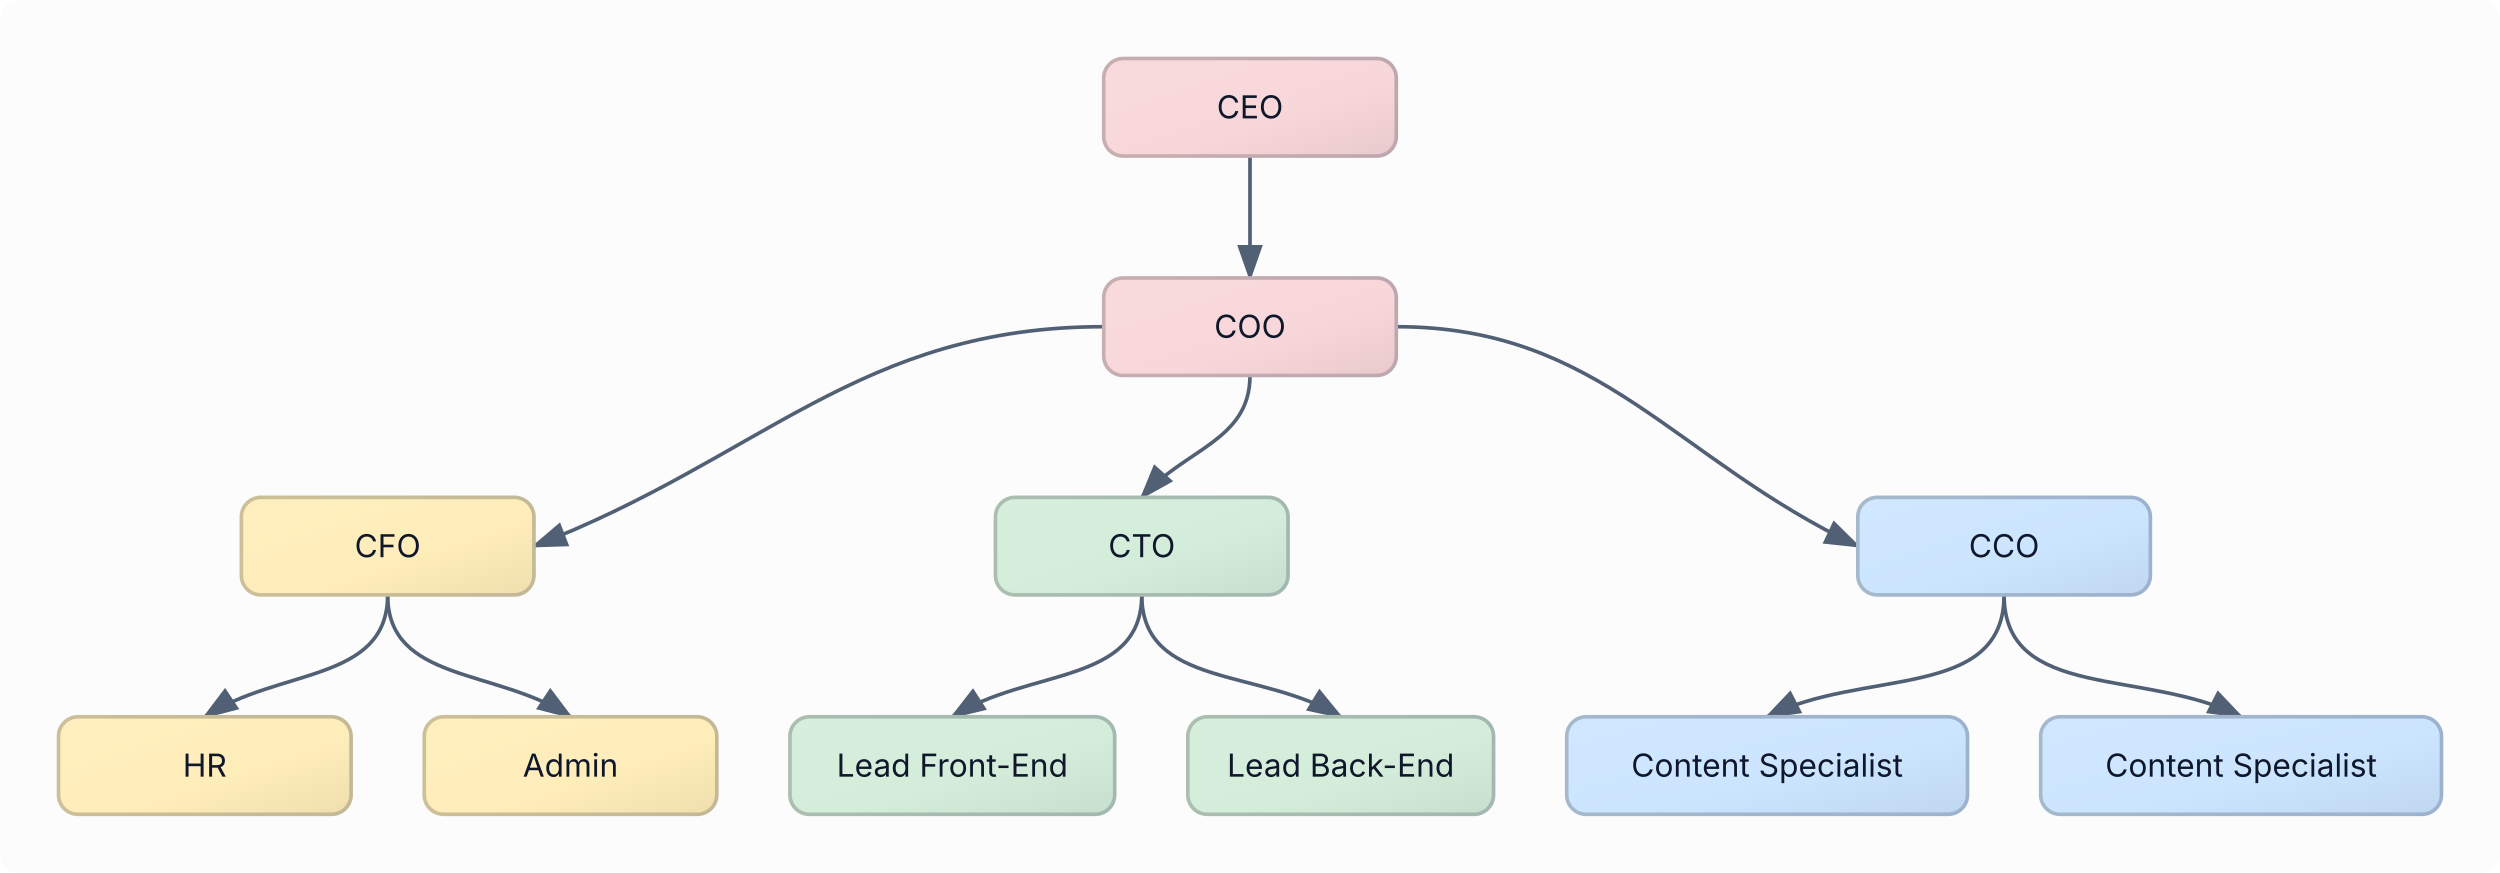
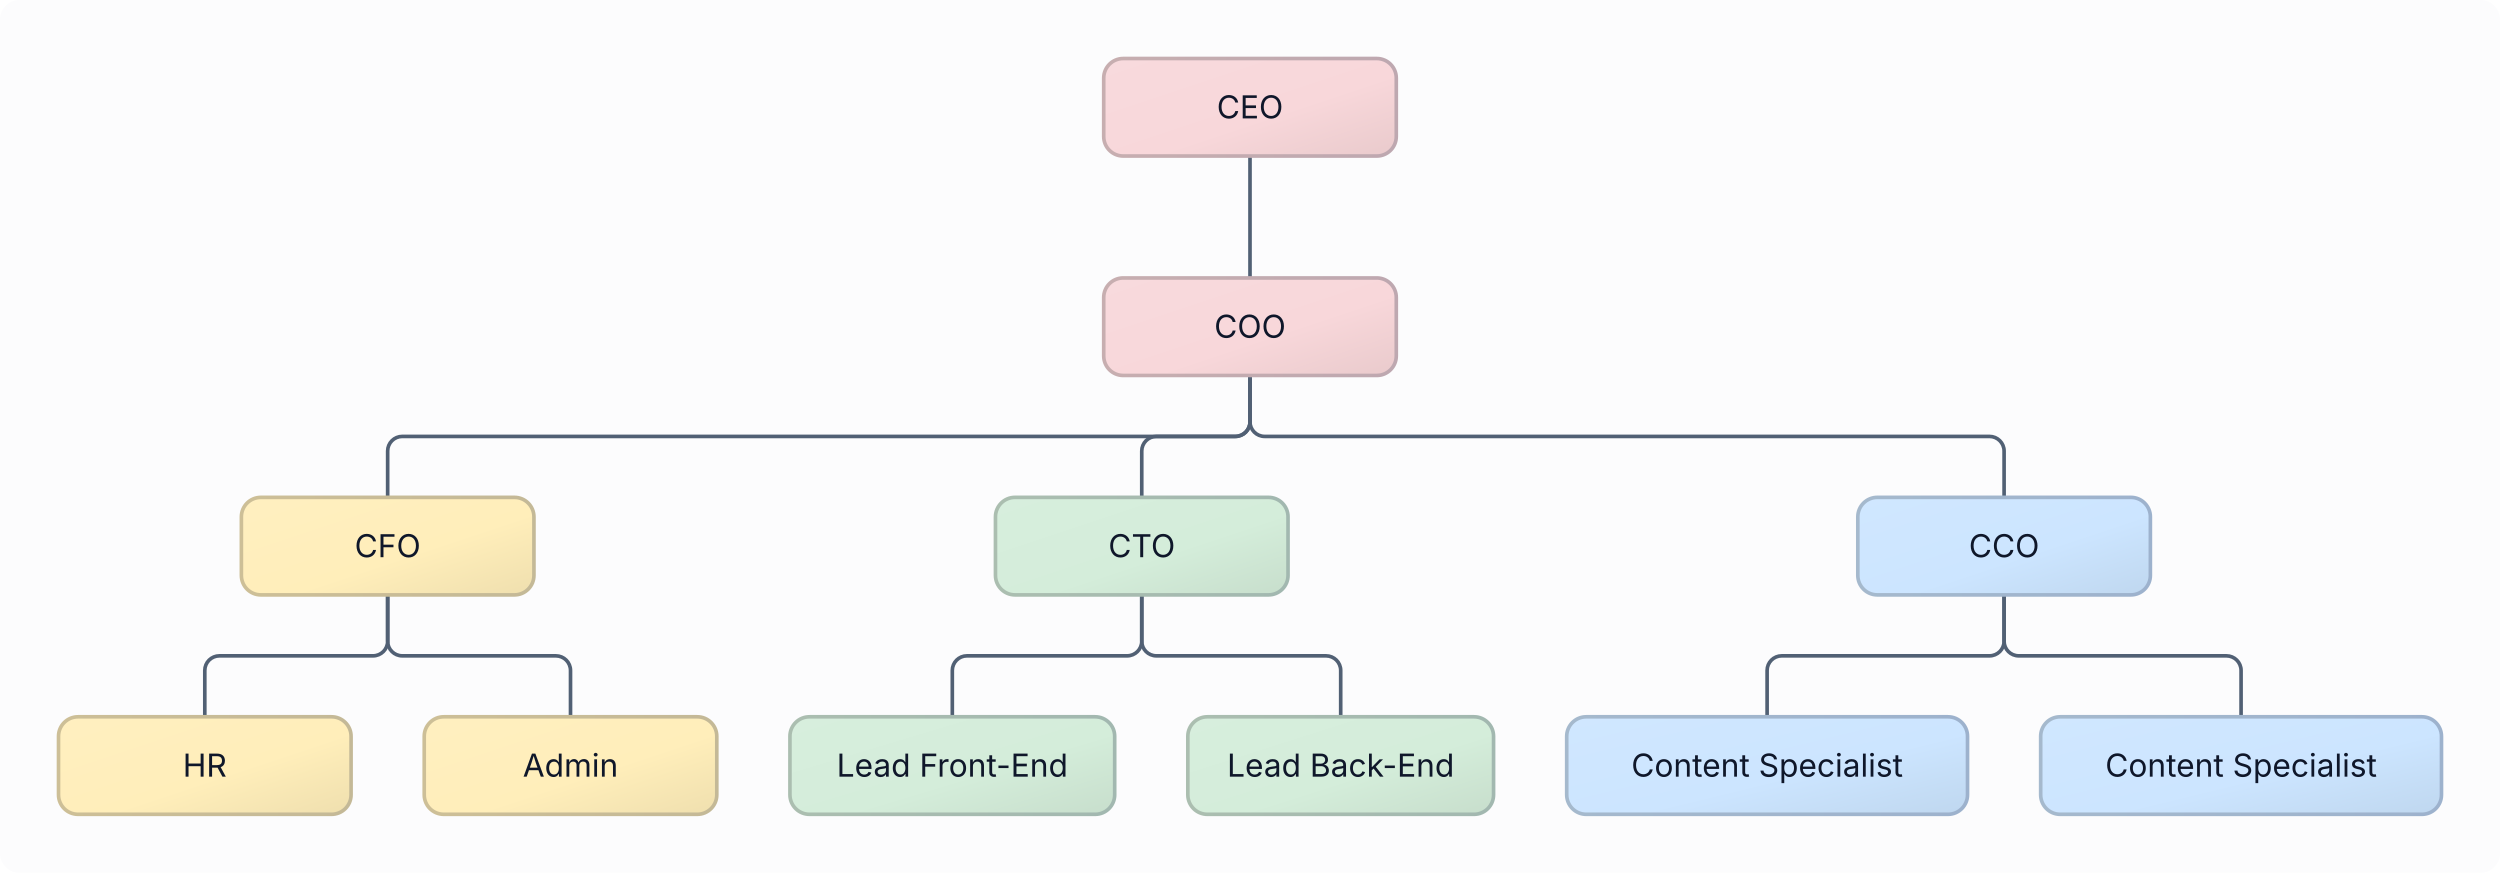
<svg xmlns="http://www.w3.org/2000/svg" width="1025.40" height="358.00" viewBox="0 0 1025.40 358.00">
  <defs>
    <marker id="arrowhead" markerWidth="10" markerHeight="7" refX="9" refY="3.5" orient="auto">
      <polygon points="0 0, 10 3.5, 0 7" fill="#516074" />
    </marker>
    <marker id="arrowhead-open" markerWidth="12" markerHeight="9" refX="11" refY="4.50" orient="auto">
      <polygon points="0 0, 12 4.50, 0 9" fill="#FCFCFD" stroke="#516074" stroke-width="1.50" />
    </marker>
    <marker id="arrowhead-filled-diamond" markerWidth="14" markerHeight="9" refX="1" refY="4.50" orient="auto">
      <polygon points="1 4.50, 7 1, 13 4.50, 7 8" fill="#516074" />
    </marker>
    <marker id="arrowhead-open-diamond" markerWidth="14" markerHeight="9" refX="1" refY="4.50" orient="auto">
      <polygon points="1 4.50, 7 1, 13 4.50, 7 8" fill="#FCFCFD" stroke="#516074" stroke-width="1.50" />
    </marker>
  </defs>
  <rect width="1025.40" height="358.00" fill="#FCFCFD" rx="8.00" ry="8.00" />
-   <path d="M 512.70,64.00 C 512.70,84.00 512.70,94.00 512.70,114.00" fill="none" stroke="#516074" stroke-width="1.50" marker-end="url(#arrowhead)" />
-   <path d="M 452.70,134.00 C 352.53,134.00 312.48,188.00 219.00,224.00" fill="none" stroke="#516074" stroke-width="1.50" marker-end="url(#arrowhead)" />
-   <path d="M 159.00,244.00 C 159.00,280.06 114.00,274.00 84.00,294.00" fill="none" stroke="#516074" stroke-width="1.50" marker-end="url(#arrowhead)" />
-   <path d="M 159.00,244.00 C 159.00,280.06 204.00,274.00 234.00,294.00" fill="none" stroke="#516074" stroke-width="1.50" marker-end="url(#arrowhead)" />
-   <path d="M 512.70,154.00 C 512.70,180.75 486.06,184.00 468.30,204.00" fill="none" stroke="#516074" stroke-width="1.50" marker-end="url(#arrowhead)" />
-   <path d="M 468.30,244.00 C 468.30,280.96 421.68,274.00 390.60,294.00" fill="none" stroke="#516074" stroke-width="1.50" marker-end="url(#arrowhead)" />
-   <path d="M 468.30,244.00 C 468.30,282.28 517.26,274.00 549.90,294.00" fill="none" stroke="#516074" stroke-width="1.50" marker-end="url(#arrowhead)" />
-   <path d="M 572.70,134.00 C 656.54,134.00 686.28,188.00 762.00,224.00" fill="none" stroke="#516074" stroke-width="1.50" marker-end="url(#arrowhead)" />
-   <path d="M 822.00,244.00 C 822.00,287.72 763.68,274.00 724.80,294.00" fill="none" stroke="#516074" stroke-width="1.50" marker-end="url(#arrowhead)" />
-   <path d="M 822.00,244.00 C 822.00,287.72 880.32,274.00 919.20,294.00" fill="none" stroke="#516074" stroke-width="1.50" marker-end="url(#arrowhead)" />
+   <path d="M 512.70,64.00 L 512.70,114.00" fill="none" stroke="#516074" stroke-width="1.50" />
+   <path d="M 512.70,154.00 L 512.70,173.00 A 6.00,6.00 0 0 1 506.70,179.00 L 165.00,179.00 A 6.00,6.00 0 0 0 159.00,185.00 L 159.00,204.00" fill="none" stroke="#516074" stroke-width="1.50" />
+   <path d="M 159.00,244.00 L 159.00,263.00 A 6.00,6.00 0 0 1 153.00,269.00 L 90.00,269.00 A 6.00,6.00 0 0 0 84.00,275.00 L 84.00,294.00" fill="none" stroke="#516074" stroke-width="1.50" />
+   <path d="M 159.00,244.00 L 159.00,263.00 A 6.00,6.00 0 0 0 165.00,269.00 L 228.00,269.00 A 6.00,6.00 0 0 1 234.00,275.00 L 234.00,294.00" fill="none" stroke="#516074" stroke-width="1.50" />
+   <path d="M 512.70,154.00 L 512.70,173.00 A 6.00,6.00 0 0 1 506.70,179.00 L 474.30,179.00 A 6.00,6.00 0 0 0 468.30,185.00 L 468.30,204.00" fill="none" stroke="#516074" stroke-width="1.50" />
+   <path d="M 468.30,244.00 L 468.30,263.00 A 6.00,6.00 0 0 1 462.30,269.00 L 396.60,269.00 A 6.00,6.00 0 0 0 390.60,275.00 L 390.60,294.00" fill="none" stroke="#516074" stroke-width="1.50" />
+   <path d="M 468.30,244.00 L 468.30,263.00 A 6.00,6.00 0 0 0 474.30,269.00 L 543.90,269.00 A 6.00,6.00 0 0 1 549.90,275.00 L 549.90,294.00" fill="none" stroke="#516074" stroke-width="1.50" />
+   <path d="M 512.70,154.00 L 512.70,173.00 A 6.00,6.00 0 0 0 518.70,179.00 L 816.00,179.00 A 6.00,6.00 0 0 1 822.00,185.00 L 822.00,204.00" fill="none" stroke="#516074" stroke-width="1.50" />
+   <path d="M 822.00,244.00 L 822.00,263.00 A 6.00,6.00 0 0 1 816.00,269.00 L 730.80,269.00 A 6.00,6.00 0 0 0 724.80,275.00 L 724.80,294.00" fill="none" stroke="#516074" stroke-width="1.50" />
+   <path d="M 822.00,244.00 L 822.00,263.00 A 6.00,6.00 0 0 0 828.00,269.00 L 913.20,269.00 A 6.00,6.00 0 0 1 919.20,275.00 L 919.20,294.00" fill="none" stroke="#516074" stroke-width="1.50" />
  <g transform="translate(452.70,24.00)">
    <defs>
      <linearGradient id="node-0-fill-gradient" x1="0%" y1="0%" x2="100%" y2="100%">
        <stop offset="0%" stop-color="#F8DADD" />
        <stop offset="58%" stop-color="#f8d7da" />
        <stop offset="100%" stop-color="#E9CACC" />
      </linearGradient>
      <linearGradient id="node-0-stroke-gradient" x1="0%" y1="0%" x2="100%" y2="0%">
        <stop offset="0%" stop-color="#C7AEB0" />
        <stop offset="100%" stop-color="#BEA8B0" />
      </linearGradient>
    </defs>
    <rect width="120.00" height="40.00" rx="8.00" ry="8.00" fill="url(#node-0-fill-gradient)" stroke="url(#node-0-stroke-gradient)" stroke-width="1.50" />
    <text x="60.00" y="24.55" text-anchor="middle" font-family="&quot;Segoe UI&quot;, Inter, Arial, sans-serif" font-size="13.00" fill="#0F172A">CEO</text>
  </g>
  <g transform="translate(452.70,114.00)">
    <defs>
      <linearGradient id="node-1-fill-gradient" x1="0%" y1="0%" x2="100%" y2="100%">
        <stop offset="0%" stop-color="#F8DADD" />
        <stop offset="58%" stop-color="#f8d7da" />
        <stop offset="100%" stop-color="#E9CACC" />
      </linearGradient>
      <linearGradient id="node-1-stroke-gradient" x1="0%" y1="0%" x2="100%" y2="0%">
        <stop offset="0%" stop-color="#C7AEB0" />
        <stop offset="100%" stop-color="#BEA8B0" />
      </linearGradient>
    </defs>
    <rect width="120.00" height="40.00" rx="8.00" ry="8.00" fill="url(#node-1-fill-gradient)" stroke="url(#node-1-stroke-gradient)" stroke-width="1.50" />
    <text x="60.00" y="24.55" text-anchor="middle" font-family="&quot;Segoe UI&quot;, Inter, Arial, sans-serif" font-size="13.00" fill="#0F172A">COO</text>
  </g>
  <g transform="translate(99.00,204.00)">
    <defs>
      <linearGradient id="node-2-fill-gradient" x1="0%" y1="0%" x2="100%" y2="100%">
        <stop offset="0%" stop-color="#FFEFC0" />
        <stop offset="58%" stop-color="#ffeeba" />
        <stop offset="100%" stop-color="#EFDFAE" />
      </linearGradient>
      <linearGradient id="node-2-stroke-gradient" x1="0%" y1="0%" x2="100%" y2="0%">
        <stop offset="0%" stop-color="#CDBF97" />
        <stop offset="100%" stop-color="#C4B997" />
      </linearGradient>
    </defs>
    <rect width="120.00" height="40.00" rx="8.00" ry="8.00" fill="url(#node-2-fill-gradient)" stroke="url(#node-2-stroke-gradient)" stroke-width="1.50" />
    <text x="60.00" y="24.55" text-anchor="middle" font-family="&quot;Segoe UI&quot;, Inter, Arial, sans-serif" font-size="13.00" fill="#0F172A">CFO</text>
  </g>
  <g transform="translate(24.00,294.00)">
    <defs>
      <linearGradient id="node-3-fill-gradient" x1="0%" y1="0%" x2="100%" y2="100%">
        <stop offset="0%" stop-color="#FFEFC0" />
        <stop offset="58%" stop-color="#ffeeba" />
        <stop offset="100%" stop-color="#EFDFAE" />
      </linearGradient>
      <linearGradient id="node-3-stroke-gradient" x1="0%" y1="0%" x2="100%" y2="0%">
        <stop offset="0%" stop-color="#CDBF97" />
        <stop offset="100%" stop-color="#C4B997" />
      </linearGradient>
    </defs>
    <rect width="120.00" height="40.00" rx="8.00" ry="8.00" fill="url(#node-3-fill-gradient)" stroke="url(#node-3-stroke-gradient)" stroke-width="1.50" />
    <text x="60.00" y="24.55" text-anchor="middle" font-family="&quot;Segoe UI&quot;, Inter, Arial, sans-serif" font-size="13.00" fill="#0F172A">HR</text>
  </g>
  <g transform="translate(174.00,294.00)">
    <defs>
      <linearGradient id="node-4-fill-gradient" x1="0%" y1="0%" x2="100%" y2="100%">
        <stop offset="0%" stop-color="#FFEFC0" />
        <stop offset="58%" stop-color="#ffeeba" />
        <stop offset="100%" stop-color="#EFDFAE" />
      </linearGradient>
      <linearGradient id="node-4-stroke-gradient" x1="0%" y1="0%" x2="100%" y2="0%">
        <stop offset="0%" stop-color="#CDBF97" />
        <stop offset="100%" stop-color="#C4B997" />
      </linearGradient>
    </defs>
    <rect width="120.00" height="40.00" rx="8.00" ry="8.00" fill="url(#node-4-fill-gradient)" stroke="url(#node-4-stroke-gradient)" stroke-width="1.50" />
    <text x="60.00" y="24.55" text-anchor="middle" font-family="&quot;Segoe UI&quot;, Inter, Arial, sans-serif" font-size="13.00" fill="#0F172A">Admin</text>
  </g>
  <g transform="translate(408.30,204.00)">
    <defs>
      <linearGradient id="node-5-fill-gradient" x1="0%" y1="0%" x2="100%" y2="100%">
        <stop offset="0%" stop-color="#D7EEDD" />
        <stop offset="58%" stop-color="#d4edda" />
        <stop offset="100%" stop-color="#C7DECC" />
      </linearGradient>
      <linearGradient id="node-5-stroke-gradient" x1="0%" y1="0%" x2="100%" y2="0%">
        <stop offset="0%" stop-color="#ABBEB0" />
        <stop offset="100%" stop-color="#A2B8B0" />
      </linearGradient>
    </defs>
    <rect width="120.00" height="40.00" rx="8.00" ry="8.00" fill="url(#node-5-fill-gradient)" stroke="url(#node-5-stroke-gradient)" stroke-width="1.50" />
    <text x="60.00" y="24.55" text-anchor="middle" font-family="&quot;Segoe UI&quot;, Inter, Arial, sans-serif" font-size="13.00" fill="#0F172A">CTO</text>
  </g>
  <g transform="translate(324.00,294.00)">
    <defs>
      <linearGradient id="node-6-fill-gradient" x1="0%" y1="0%" x2="100%" y2="100%">
        <stop offset="0%" stop-color="#D7EEDD" />
        <stop offset="58%" stop-color="#d4edda" />
        <stop offset="100%" stop-color="#C7DECC" />
      </linearGradient>
      <linearGradient id="node-6-stroke-gradient" x1="0%" y1="0%" x2="100%" y2="0%">
        <stop offset="0%" stop-color="#ABBEB0" />
        <stop offset="100%" stop-color="#A2B8B0" />
      </linearGradient>
    </defs>
    <rect width="133.20" height="40.00" rx="8.00" ry="8.00" fill="url(#node-6-fill-gradient)" stroke="url(#node-6-stroke-gradient)" stroke-width="1.50" />
    <text x="66.60" y="24.55" text-anchor="middle" font-family="&quot;Segoe UI&quot;, Inter, Arial, sans-serif" font-size="13.00" fill="#0F172A">Lead Front-End</text>
  </g>
  <g transform="translate(487.20,294.00)">
    <defs>
      <linearGradient id="node-7-fill-gradient" x1="0%" y1="0%" x2="100%" y2="100%">
        <stop offset="0%" stop-color="#D7EEDD" />
        <stop offset="58%" stop-color="#d4edda" />
        <stop offset="100%" stop-color="#C7DECC" />
      </linearGradient>
      <linearGradient id="node-7-stroke-gradient" x1="0%" y1="0%" x2="100%" y2="0%">
        <stop offset="0%" stop-color="#ABBEB0" />
        <stop offset="100%" stop-color="#A2B8B0" />
      </linearGradient>
    </defs>
    <rect width="125.40" height="40.00" rx="8.00" ry="8.00" fill="url(#node-7-fill-gradient)" stroke="url(#node-7-stroke-gradient)" stroke-width="1.50" />
    <text x="62.70" y="24.55" text-anchor="middle" font-family="&quot;Segoe UI&quot;, Inter, Arial, sans-serif" font-size="13.00" fill="#0F172A">Lead Back-End</text>
  </g>
  <g transform="translate(762.00,204.00)">
    <defs>
      <linearGradient id="node-8-fill-gradient" x1="0%" y1="0%" x2="100%" y2="100%">
        <stop offset="0%" stop-color="#D0E7FF" />
        <stop offset="58%" stop-color="#cce5ff" />
        <stop offset="100%" stop-color="#BFD7EF" />
      </linearGradient>
      <linearGradient id="node-8-stroke-gradient" x1="0%" y1="0%" x2="100%" y2="0%">
        <stop offset="0%" stop-color="#A5B9CD" />
        <stop offset="100%" stop-color="#9DB2CD" />
      </linearGradient>
    </defs>
    <rect width="120.00" height="40.00" rx="8.00" ry="8.00" fill="url(#node-8-fill-gradient)" stroke="url(#node-8-stroke-gradient)" stroke-width="1.50" />
    <text x="60.00" y="24.55" text-anchor="middle" font-family="&quot;Segoe UI&quot;, Inter, Arial, sans-serif" font-size="13.00" fill="#0F172A">CCO</text>
  </g>
  <g transform="translate(642.60,294.00)">
    <defs>
      <linearGradient id="node-9-fill-gradient" x1="0%" y1="0%" x2="100%" y2="100%">
        <stop offset="0%" stop-color="#D0E7FF" />
        <stop offset="58%" stop-color="#cce5ff" />
        <stop offset="100%" stop-color="#BFD7EF" />
      </linearGradient>
      <linearGradient id="node-9-stroke-gradient" x1="0%" y1="0%" x2="100%" y2="0%">
        <stop offset="0%" stop-color="#A5B9CD" />
        <stop offset="100%" stop-color="#9DB2CD" />
      </linearGradient>
    </defs>
    <rect width="164.40" height="40.00" rx="8.00" ry="8.00" fill="url(#node-9-fill-gradient)" stroke="url(#node-9-stroke-gradient)" stroke-width="1.50" />
    <text x="82.20" y="24.55" text-anchor="middle" font-family="&quot;Segoe UI&quot;, Inter, Arial, sans-serif" font-size="13.00" fill="#0F172A">Content Specialist</text>
  </g>
  <g transform="translate(837.00,294.00)">
    <defs>
      <linearGradient id="node-10-fill-gradient" x1="0%" y1="0%" x2="100%" y2="100%">
        <stop offset="0%" stop-color="#D0E7FF" />
        <stop offset="58%" stop-color="#cce5ff" />
        <stop offset="100%" stop-color="#BFD7EF" />
      </linearGradient>
      <linearGradient id="node-10-stroke-gradient" x1="0%" y1="0%" x2="100%" y2="0%">
        <stop offset="0%" stop-color="#A5B9CD" />
        <stop offset="100%" stop-color="#9DB2CD" />
      </linearGradient>
    </defs>
    <rect width="164.40" height="40.00" rx="8.00" ry="8.00" fill="url(#node-10-fill-gradient)" stroke="url(#node-10-stroke-gradient)" stroke-width="1.50" />
    <text x="82.20" y="24.55" text-anchor="middle" font-family="&quot;Segoe UI&quot;, Inter, Arial, sans-serif" font-size="13.00" fill="#0F172A">Content Specialist</text>
  </g>
</svg>
